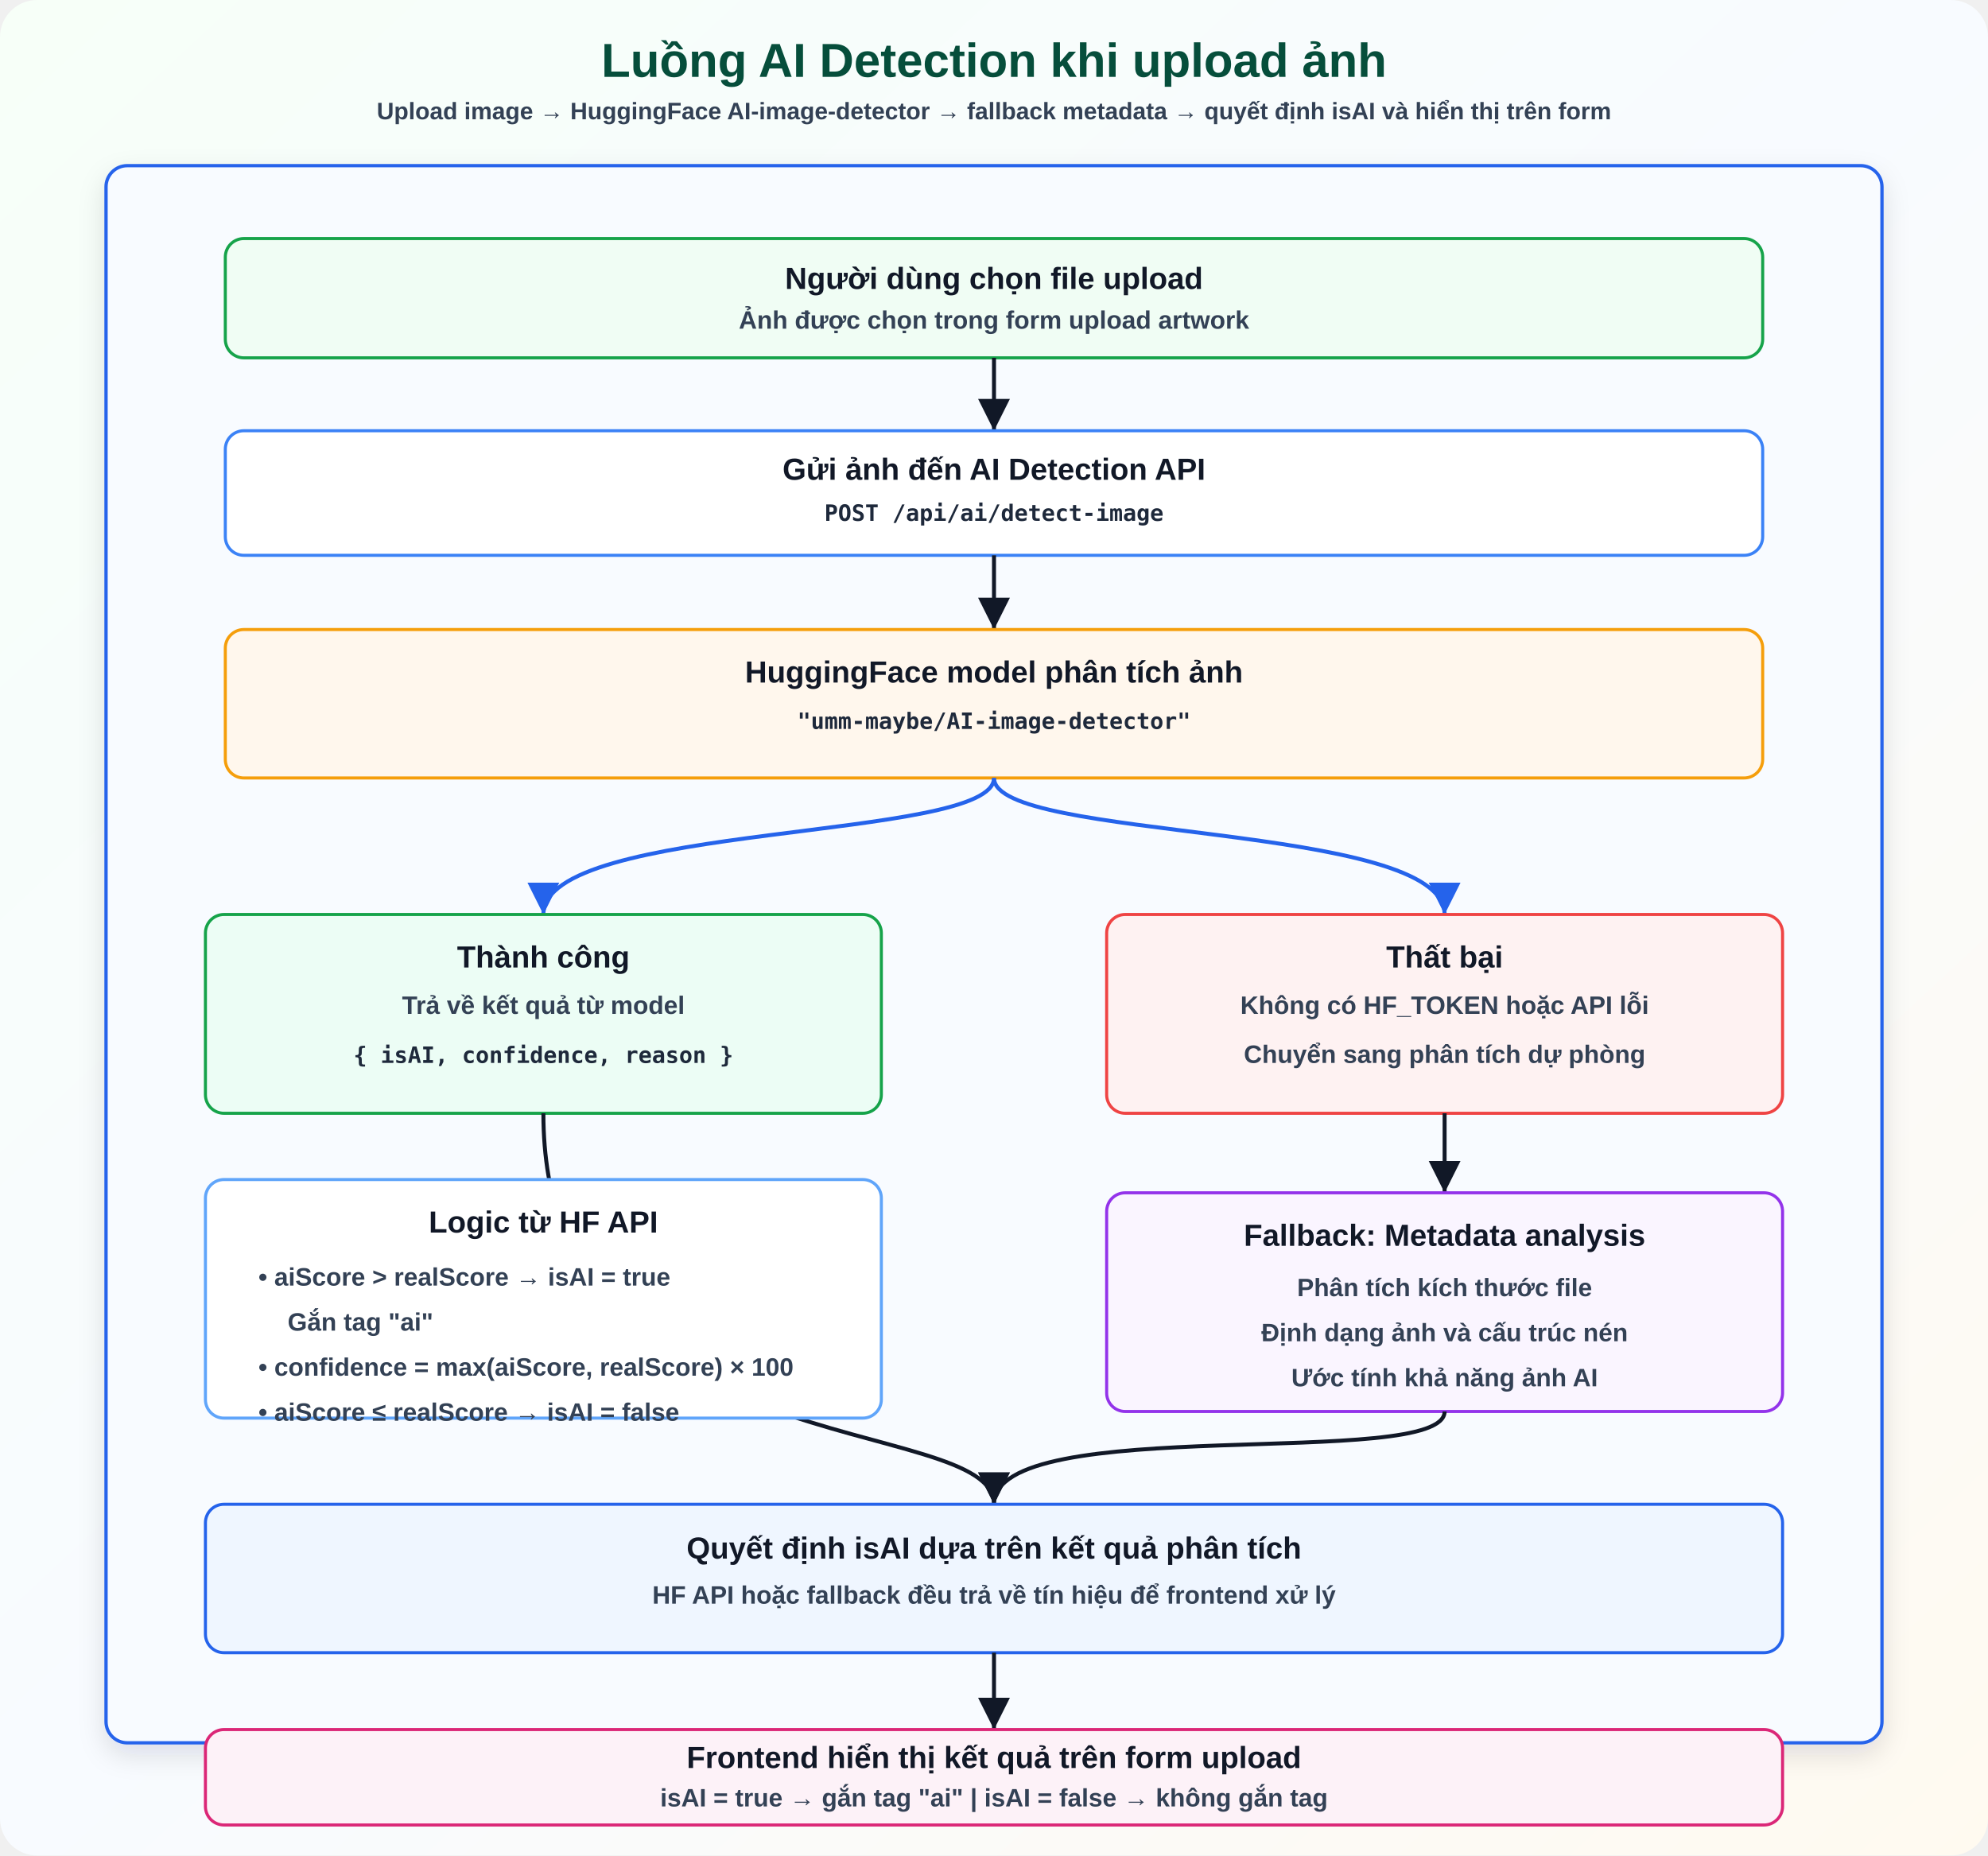
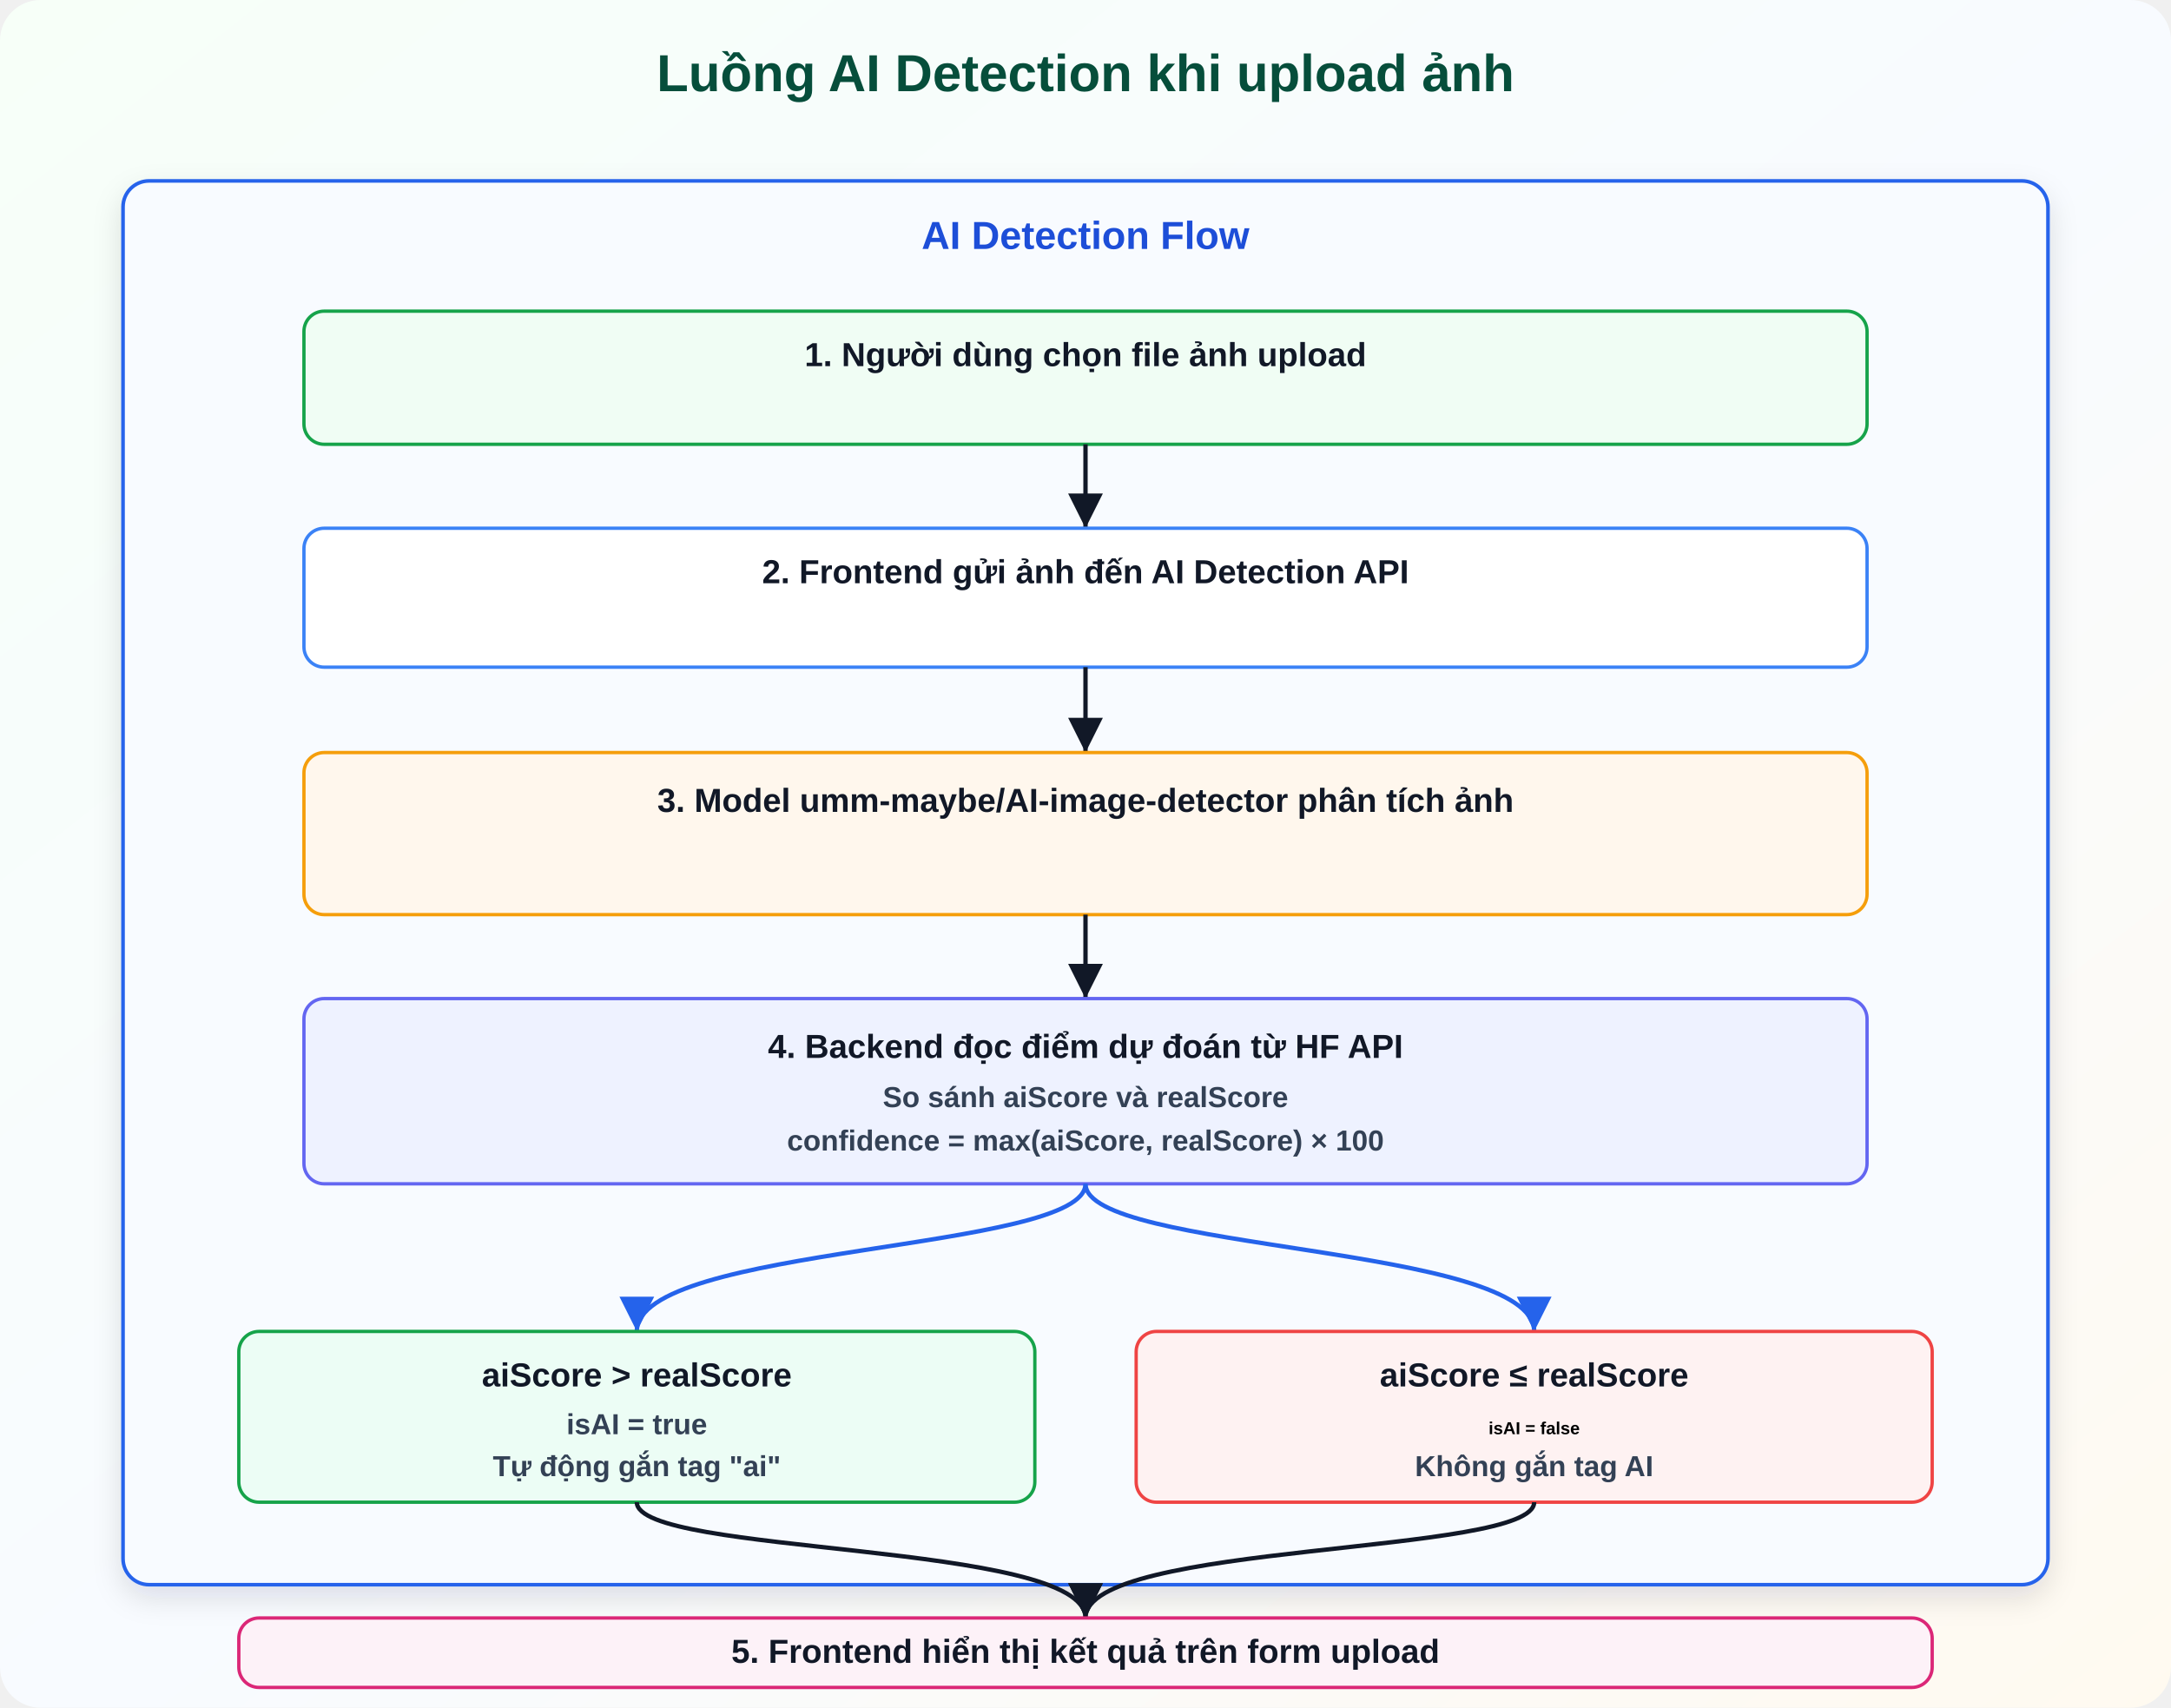
- <svg xmlns="http://www.w3.org/2000/svg" width="1500" height="1400" viewBox="0 0 1500 1400">
+ <svg xmlns="http://www.w3.org/2000/svg" width="1500" height="1180" viewBox="0 0 1500 1180">
  <defs>
    <linearGradient id="bg" x1="0" y1="0" x2="1" y2="1">
      <stop offset="0" stop-color="#f7fff8" />
-       <stop offset="0.5" stop-color="#f8fbff" />
+       <stop offset="0.52" stop-color="#f8fbff" />
      <stop offset="1" stop-color="#fffaf0" />
    </linearGradient>
    <filter id="shadow" x="-8%" y="-8%" width="116%" height="116%">
      <feDropShadow dx="0" dy="8" stdDeviation="10" flood-color="#0f172a" flood-opacity="0.12" />
    </filter>
    <marker id="arrow" markerWidth="12" markerHeight="12" refX="10" refY="6" orient="auto" markerUnits="strokeWidth">
      <path d="M2,2 L10,6 L2,10 Z" fill="#111827" />
    </marker>
    <marker id="arrowBlue" markerWidth="12" markerHeight="12" refX="10" refY="6" orient="auto" markerUnits="strokeWidth">
      <path d="M2,2 L10,6 L2,10 Z" fill="#2563eb" />
    </marker>
    <style>
      .font { font-family: "Segoe UI", Arial, sans-serif; font-weight: 800; }
      .title { font-size: 36px; fill: #064e3b; }
      .subtitle { font-size: 18px; fill: #334155; }
-       .section { font-size: 28px; }
+       .section { font-size: 27px; fill: #1d4ed8; }
      .label { font-size: 23px; fill: #111827; }
-       .small { font-size: 19px; fill: #334155; }
-       .tiny { font-size: 16px; fill: #475569; }
-       .mono { font-family: "Cascadia Mono", Consolas, monospace; font-size: 17px; font-weight: 800; fill: #1e293b; }
+       .small { font-size: 20px; fill: #334155; }
+       .tiny { font-size: 15px; fill: #475569; }
+       .mono { font-family: "Cascadia Mono", Consolas, monospace; font-size: 16px; font-weight: 800; fill: #1e293b; }
      .arrow { stroke: #111827; stroke-width: 3; fill: none; marker-end: url(#arrow); }
      .arrowBlue { stroke: #2563eb; stroke-width: 3; fill: none; marker-end: url(#arrowBlue); }
-       .dash { stroke: #64748b; stroke-width: 2.5; stroke-dasharray: 8 8; fill: none; marker-end: url(#arrow); }
    </style>
  </defs>
-   <rect x="0" y="0" width="1500" height="1400" rx="28" fill="url(#bg)" />
+   <rect x="0" y="0" width="1500" height="1180" rx="28" fill="url(#bg)" />
  <g class="font">
-     <text x="750" y="58" text-anchor="middle" class="title">Luồng AI Detection khi upload ảnh</text>
-     <text x="750" y="90" text-anchor="middle" class="subtitle">Upload image → HuggingFace AI-image-detector → fallback metadata → quyết định isAI và hiển thị trên form</text>
-     <rect x="80" y="125" width="1340" height="1190" rx="16" fill="#f8fbff" stroke="#2563eb" stroke-width="2.5" filter="url(#shadow)" />
-     <rect x="170" y="180" width="1160" height="90" rx="14" fill="#f0fdf4" stroke="#16a34a" stroke-width="2.3" />
-     <text x="750" y="218" text-anchor="middle" class="label" fill="#166534">Người dùng chọn file upload</text>
-     <text x="750" y="248" text-anchor="middle" class="small">Ảnh được chọn trong form upload artwork</text>
-     <line x1="750" y1="270" x2="750" y2="325" class="arrow" />
-     <rect x="170" y="325" width="1160" height="94" rx="14" fill="#ffffff" stroke="#3b82f6" stroke-width="2.3" />
-     <text x="750" y="362" text-anchor="middle" class="label" fill="#1d4ed8">Gửi ảnh đến AI Detection API</text>
-     <text x="750" y="393" text-anchor="middle" class="mono">POST /api/ai/detect-image</text>
-     <line x1="750" y1="419" x2="750" y2="475" class="arrow" />
-     <rect x="170" y="475" width="1160" height="112" rx="14" fill="#fff7ed" stroke="#f59e0b" stroke-width="2.3" />
-     <text x="750" y="515" text-anchor="middle" class="label" fill="#92400e">HuggingFace model phân tích ảnh</text>
-     <text x="750" y="550" text-anchor="middle" class="mono">"umm-maybe/AI-image-detector"</text>
-     <path d="M750 587 C750 635, 410 620, 410 690" class="arrowBlue" />
-     <path d="M750 587 C750 635, 1090 620, 1090 690" class="arrowBlue" />
-     <rect x="155" y="690" width="510" height="150" rx="14" fill="#ecfdf5" stroke="#16a34a" stroke-width="2.3" />
-     <text x="410" y="730" text-anchor="middle" class="label" fill="#166534">Thành công</text>
-     <text x="410" y="765" text-anchor="middle" class="small">Trả về kết quả từ model</text>
-     <text x="410" y="802" text-anchor="middle" class="mono">{ isAI, confidence, reason }</text>
-     <rect x="835" y="690" width="510" height="150" rx="14" fill="#fef2f2" stroke="#ef4444" stroke-width="2.3" />
-     <text x="1090" y="730" text-anchor="middle" class="label" fill="#991b1b">Thất bại</text>
-     <text x="1090" y="765" text-anchor="middle" class="small">Không có HF_TOKEN hoặc API lỗi</text>
-     <text x="1090" y="802" text-anchor="middle" class="small">Chuyển sang phân tích dự phòng</text>
-     <line x1="1090" y1="840" x2="1090" y2="900" class="arrow" />
-     <rect x="835" y="900" width="510" height="165" rx="14" fill="#faf5ff" stroke="#9333ea" stroke-width="2.3" />
-     <text x="1090" y="940" text-anchor="middle" class="label" fill="#6b21a8">Fallback: Metadata analysis</text>
-     <text x="1090" y="978" text-anchor="middle" class="small">Phân tích kích thước file</text>
-     <text x="1090" y="1012" text-anchor="middle" class="small">Định dạng ảnh và cấu trúc nén</text>
-     <text x="1090" y="1046" text-anchor="middle" class="small">Ước tính khả năng ảnh AI</text>
-     <path d="M410 840 C410 1110, 750 1065, 750 1135" class="arrow" />
-     <path d="M1090 1065 C1090 1110, 750 1065, 750 1135" class="arrow" />
-     <rect x="155" y="1135" width="1190" height="112" rx="14" fill="#eff6ff" stroke="#2563eb" stroke-width="2.3" />
-     <text x="750" y="1176" text-anchor="middle" class="label" fill="#1d4ed8">Quyết định isAI dựa trên kết quả phân tích</text>
-     <text x="750" y="1210" text-anchor="middle" class="small">HF API hoặc fallback đều trả về tín hiệu để frontend xử lý</text>
-     <line x1="750" y1="1247" x2="750" y2="1305" class="arrow" />
+     <text x="750" y="63" text-anchor="middle" class="title">Luồng AI Detection khi upload ảnh</text>
+     <rect x="85" y="125" width="1330" height="970" rx="18" fill="#f8fbff" stroke="#2563eb" stroke-width="2.5" filter="url(#shadow)" />
+     <text x="750" y="172" text-anchor="middle" class="section">AI Detection Flow</text>
+     <rect x="210" y="215" width="1080" height="92" rx="14" fill="#f0fdf4" stroke="#16a34a" stroke-width="2.3" />
+     <text x="750" y="253" text-anchor="middle" class="label" fill="#166534">1. Người dùng chọn file ảnh upload</text>
+     <line x1="750" y1="307" x2="750" y2="365" class="arrow" />
+     <rect x="210" y="365" width="1080" height="96" rx="14" fill="#ffffff" stroke="#3b82f6" stroke-width="2.3" />
+     <text x="750" y="403" text-anchor="middle" class="label" fill="#1d4ed8">2. Frontend gửi ảnh đến AI Detection API</text>
+     <line x1="750" y1="461" x2="750" y2="520" class="arrow" />
+     <rect x="210" y="520" width="1080" height="112" rx="14" fill="#fff7ed" stroke="#f59e0b" stroke-width="2.3" />
+     <text x="750" y="561" text-anchor="middle" class="label" fill="#92400e">3. Model umm-maybe/AI-image-detector phân tích ảnh</text>
+     <line x1="750" y1="632" x2="750" y2="690" class="arrow" />
+     <rect x="210" y="690" width="1080" height="128" rx="14" fill="#eef2ff" stroke="#6366f1" stroke-width="2.3" />
+     <text x="750" y="731" text-anchor="middle" class="label" fill="#3730a3">4. Backend đọc điểm dự đoán từ HF API</text>
+     <text x="750" y="765" text-anchor="middle" class="small">So sánh aiScore và realScore</text>
+     <text x="750" y="795" text-anchor="middle" class="small">confidence = max(aiScore, realScore) × 100</text>
+     <path d="M750 818 C750 865, 440 860, 440 920" class="arrowBlue" />
+     <path d="M750 818 C750 865, 1060 860, 1060 920" class="arrowBlue" />
+     <rect x="165" y="920" width="550" height="118" rx="14" fill="#ecfdf5" stroke="#16a34a" stroke-width="2.3" />
+     <text x="440" y="958" text-anchor="middle" class="label" fill="#166534">aiScore &gt; realScore</text>
+     <text x="440" y="991" text-anchor="middle" class="small">isAI = true</text>
+     <text x="440" y="1020" text-anchor="middle" class="small">Tự động gắn tag "ai"</text>
+     <rect x="785" y="920" width="550" height="118" rx="14" fill="#fef2f2" stroke="#ef4444" stroke-width="2.3" />
+     <text x="1060" y="958" text-anchor="middle" class="label" fill="#991b1b">aiScore ≤ realScore</text>
+     <text x="1060" y="991" text-anchor="middle" class="medium">isAI = false</text>
+     <text x="1060" y="1020" text-anchor="middle" class="small">Không gắn tag AI</text>
+     <path d="M440 1038 C440 1075, 750 1065, 750 1118" class="arrow" />
+     <path d="M1060 1038 C1060 1075, 750 1065, 750 1118" class="arrow" />
  </g>
-   <g class="font" transform="translate(155 1305)">
-     <rect x="0" y="0" width="1190" height="72" rx="14" fill="#fdf2f8" stroke="#db2777" stroke-width="2.3" />
-     <text x="595" y="29" text-anchor="middle" class="label" fill="#9d174d">Frontend hiển thị kết quả trên form upload</text>
-     <text x="595" y="58" text-anchor="middle" class="small">isAI = true → gắn tag "ai" | isAI = false → không gắn tag</text>
-   </g>
-   <g class="font">
-     <rect x="155" y="890" width="510" height="180" rx="14" fill="#ffffff" stroke="#60a5fa" stroke-width="2.3" />
-     <text x="410" y="930" text-anchor="middle" class="label" fill="#1e40af">Logic từ HF API</text>
-     <text x="195" y="970" class="small">• aiScore &gt; realScore → isAI = true</text>
-     <text x="217" y="1004" class="small">Gắn tag "ai"</text>
-     <text x="195" y="1038" class="small">• confidence = max(aiScore, realScore) × 100</text>
-     <text x="195" y="1072" class="small">• aiScore ≤ realScore → isAI = false</text>
+   <g class="font" transform="translate(165 1118)">
+     <rect x="0" y="0" width="1170" height="48" rx="14" fill="#fdf2f8" stroke="#db2777" stroke-width="2.3" />
+     <text x="585" y="31" text-anchor="middle" class="label" fill="#9d174d">5. Frontend hiển thị kết quả trên form upload</text>
  </g>
</svg>
